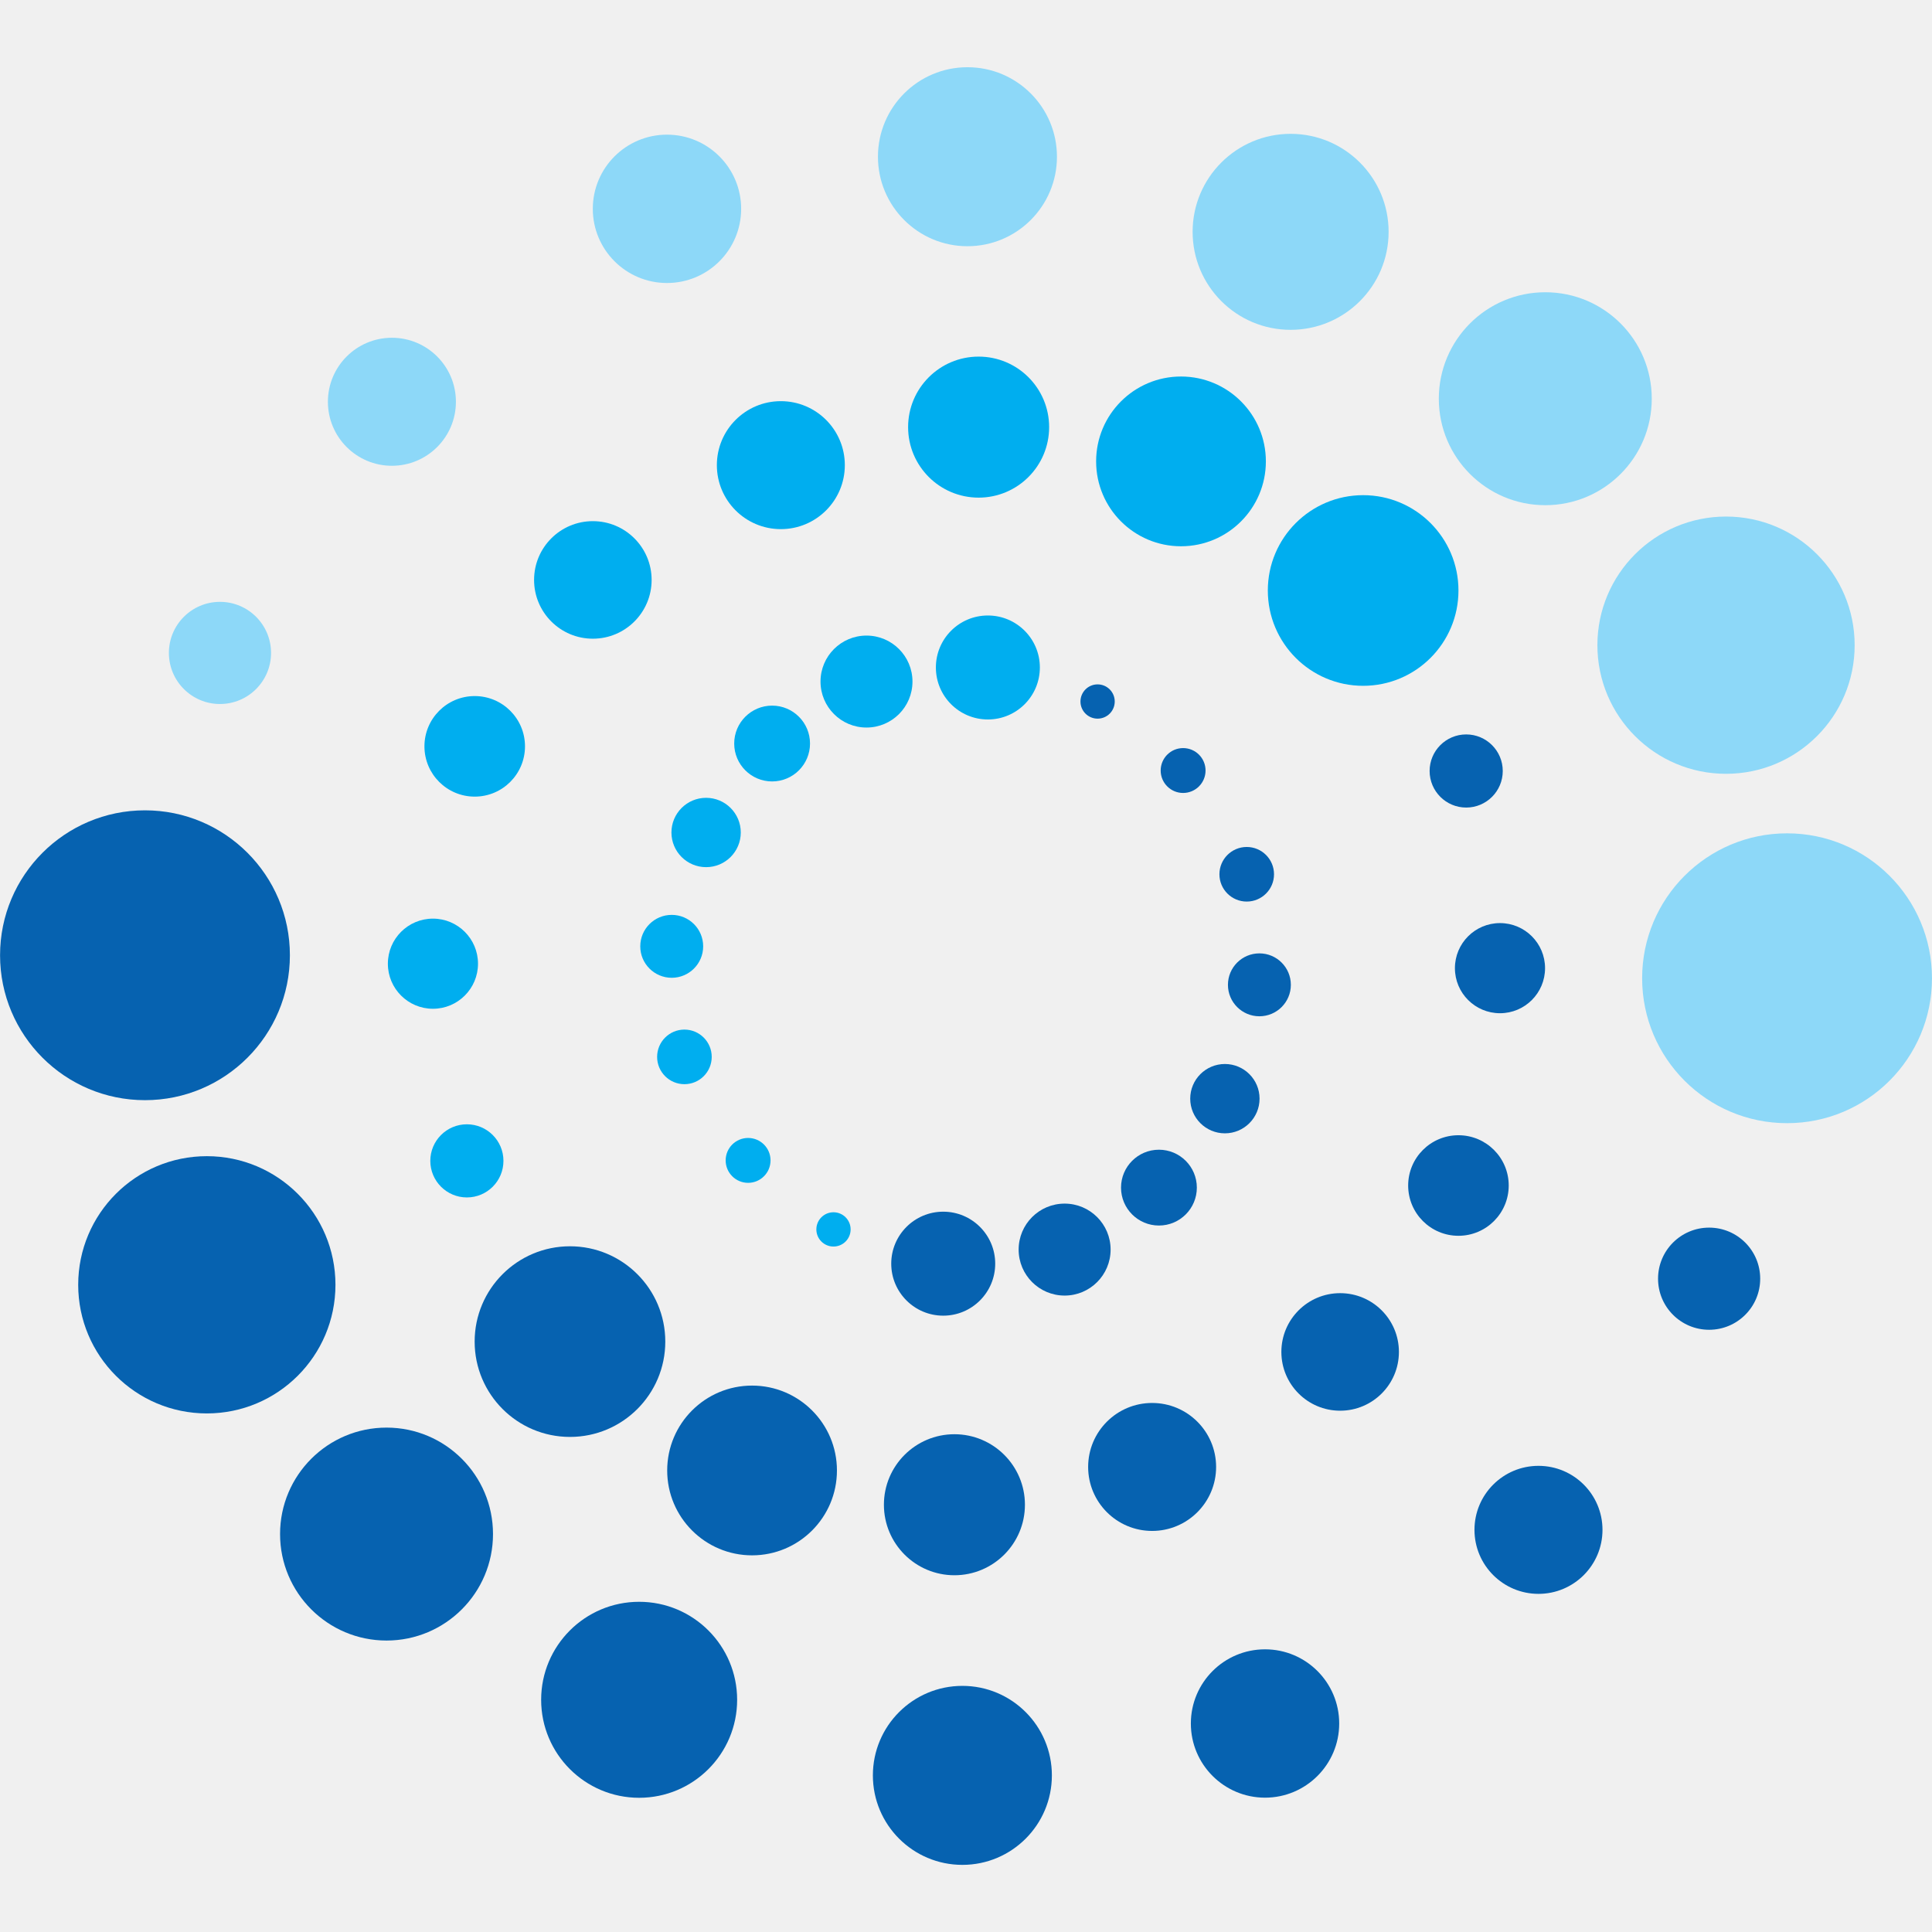
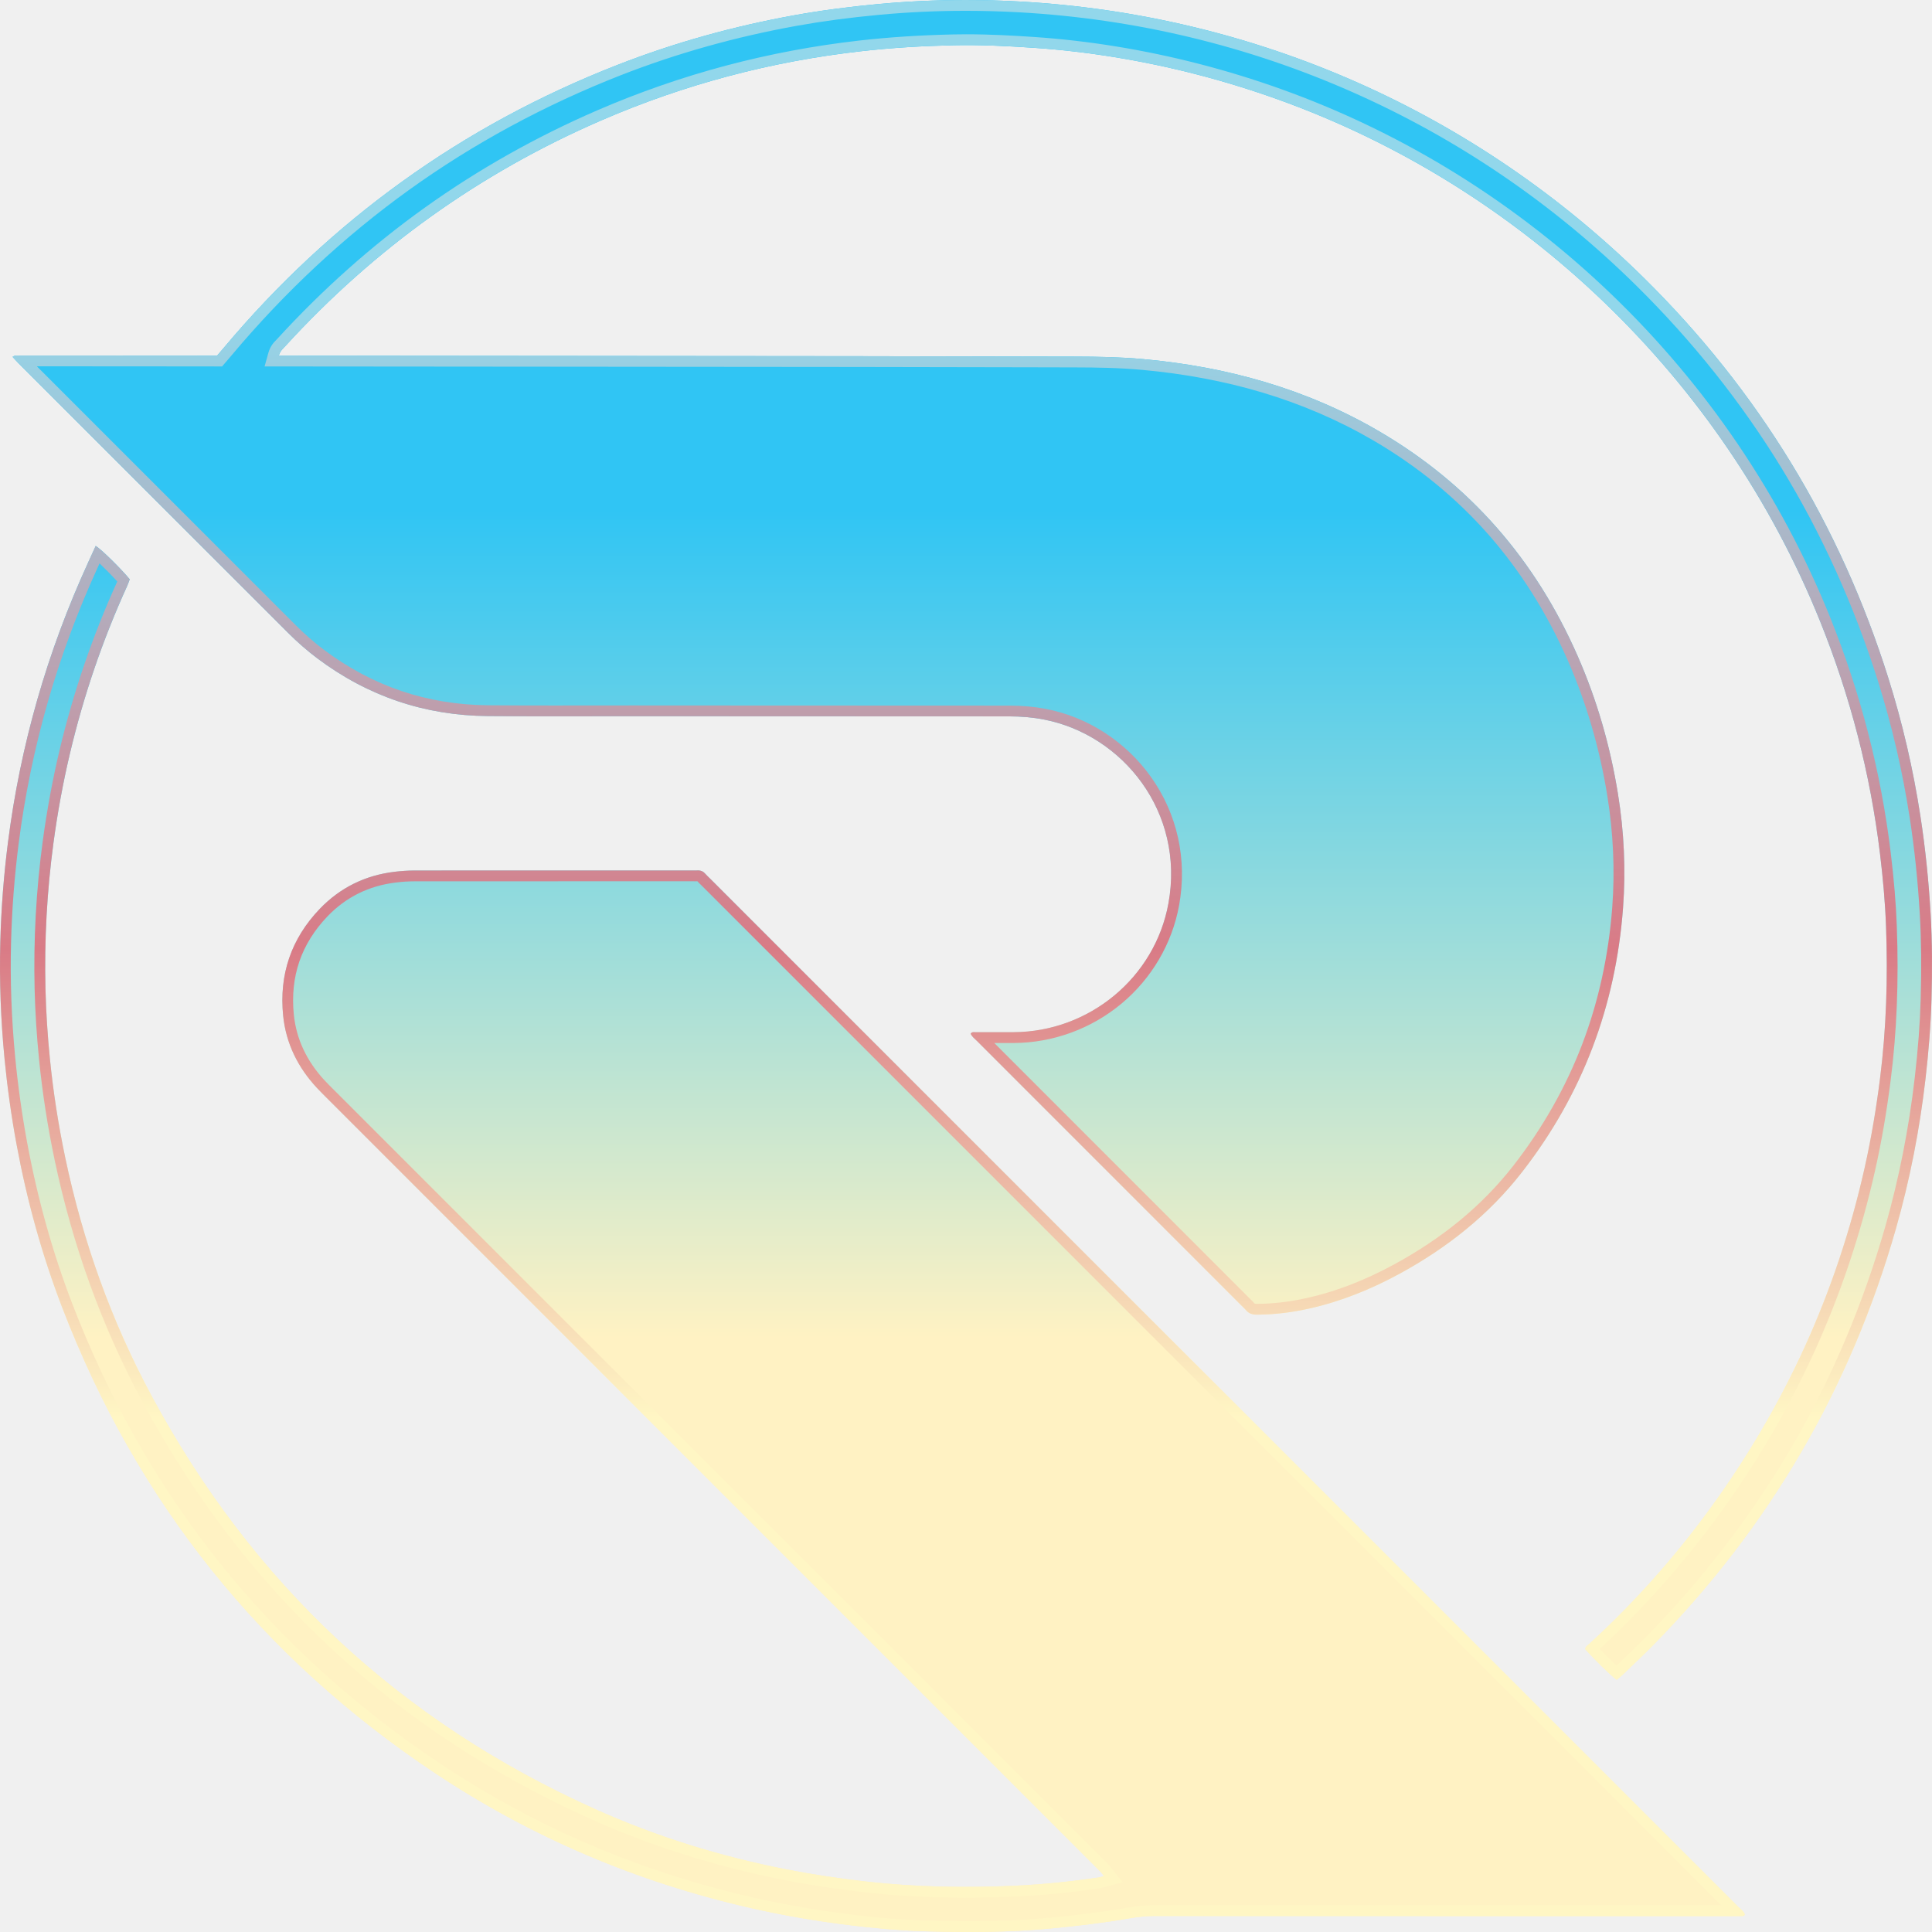
- <svg xmlns="http://www.w3.org/2000/svg" width="128mm" height="128mm" version="1.1" viewBox="0 0 128 128" xml:space="preserve">
-   <defs>
-     <style>.cls-1{fill:#0056C0;}.cls-2{fill:#fff;}</style>
-     <style>.cls-1{fill:#0056C0;}.cls-2{fill:#fff;}</style>
-     <style>.cls-1{fill:#0056C0;}.cls-2{fill:#fff;}</style>
-     <style>.cls-1{fill:#0056C0;}.cls-2{fill:#fff;}</style>
+ <svg xmlns="http://www.w3.org/2000/svg" width="128mm" height="128mm" viewBox="0 0 128 128" version="1.1" id="svg11253">
+   <defs id="defs11250">
+     <linearGradient x1="0" y1="0" x2="1" y2="0" gradientUnits="userSpaceOnUse" gradientTransform="matrix(0,-2503.816,-2503.816,0,2014.4,3266.308)" spreadMethod="pad" id="linearGradient464">
+       <stop style="stop-opacity:1;stop-color:#30c5f4" offset="0" id="stop454" />
+       <stop style="stop-opacity:1;stop-color:#30c5f4" offset="0.266" id="stop456" />
+       <stop style="stop-opacity:1;stop-color:#fff2c3" offset="0.691" id="stop458" />
+       <stop style="stop-opacity:1;stop-color:#fff2c3" offset="0.82" id="stop460" />
+       <stop style="stop-opacity:1;stop-color:#fff2c3" offset="1" id="stop462" />
+     </linearGradient>
+     <linearGradient x1="0" y1="0" x2="1" y2="0" gradientUnits="userSpaceOnUse" gradientTransform="matrix(0,128,-127.9917,0,-208.6552,-368.6126)" spreadMethod="pad" id="linearGradient490">
+       <stop style="stop-opacity:1;stop-color:#92d7eb" offset="0" id="stop480" />
+       <stop style="stop-opacity:1;stop-color:#92d7eb" offset="0.163" id="stop482" />
+       <stop style="stop-opacity:1;stop-color:#d97b86" offset="0.491" id="stop484" />
+       <stop style="stop-opacity:1;stop-color:#fff6c4" offset="0.732" id="stop486" />
+       <stop style="stop-opacity:1;stop-color:#fff6c4" offset="1" id="stop488" />
+     </linearGradient>
  </defs>
-   <g transform="translate(-28.461 -59.001)" stroke-linecap="round" stroke-linejoin="round">
-     <rect x="28.461" y="59.001" width="128" height="128" fill="none" stroke-width="18.609" style="paint-order:markers stroke fill" />
-     <g transform="matrix(1.5551 0 0 1.5551 -53.61 -86.81)">
-       <g fill="#0662b0">
-         <circle cx="61.587" cy="148.5" r="5.48" stroke-width="4.438" style="paint-order:markers stroke fill" />
-         <circle cx="69.243" cy="159.12" r="4.536" stroke-width="3.673" style="paint-order:markers stroke fill" />
-         <circle cx="80.005" cy="166.18" r="4.175" stroke-width="3.381" style="paint-order:markers stroke fill" />
-         <circle cx="93.776" cy="169.4" r="3.813" stroke-width="3.088" style="paint-order:markers stroke fill" />
-         <circle cx="106.67" cy="167.19" r="3.16" stroke-width="2.559" style="paint-order:markers stroke fill" />
-         <circle cx="118.32" cy="158.94" r="2.727" stroke-width="2.208" style="paint-order:markers stroke fill" />
-         <circle cx="125.59" cy="148.24" r="2.176" stroke-width="1.762" style="paint-order:markers stroke fill" />
-         <circle cx="58.952" cy="134.46" r="6.174" stroke-width="5" style="paint-order:markers stroke fill" />
-       </g>
-       <g fill="#0662b0">
-         <circle cx="106.43" cy="135.72" r="1.34" stroke-width="1.085" style="paint-order:markers stroke fill" />
-         <circle cx="92.96" cy="147.6" r="2.215" stroke-width="1.793" style="paint-order:markers stroke fill" />
-         <circle cx="98.132" cy="147" r="1.959" stroke-width="1.586" style="paint-order:markers stroke fill" />
-         <circle cx="102.15" cy="144.36" r="1.615" stroke-width="1.308" style="paint-order:markers stroke fill" />
-         <circle cx="104.96" cy="140.57" r="1.477" stroke-width="1.196" style="paint-order:markers stroke fill" />
-         <circle cx="105.89" cy="131.01" r="1.163" stroke-width=".941" style="paint-order:markers stroke fill" />
-         <circle cx="103.18" cy="126.59" r=".956" stroke-width=".774" style="paint-order:markers stroke fill" />
-         <circle cx="99.537" cy="123.65" r=".73" stroke-width=".591" style="paint-order:markers stroke fill" />
-       </g>
-       <g fill="#00aeef">
-         <circle transform="scale(-1)" cx="-94.862" cy="-122.2" r="2.215" stroke-width="1.793" style="paint-order:markers stroke fill" />
-         <circle transform="scale(-1)" cx="-89.691" cy="-122.8" r="1.959" stroke-width="1.586" style="paint-order:markers stroke fill" />
-         <circle transform="scale(-1)" cx="-85.67" cy="-125.44" r="1.615" stroke-width="1.308" style="paint-order:markers stroke fill" />
-         <circle transform="scale(-1)" cx="-82.858" cy="-129.23" r="1.477" stroke-width="1.196" style="paint-order:markers stroke fill" />
-         <circle transform="scale(-1)" cx="-81.393" cy="-134.08" r="1.34" stroke-width="1.085" style="paint-order:markers stroke fill" />
-         <circle transform="scale(-1)" cx="-81.934" cy="-138.79" r="1.163" stroke-width=".941" style="paint-order:markers stroke fill" />
-         <circle transform="scale(-1)" cx="-84.647" cy="-143.2" r=".956" stroke-width=".774" style="paint-order:markers stroke fill" />
-         <circle transform="scale(-1)" cx="-88.285" cy="-146.14" r=".73" stroke-width=".591" style="paint-order:markers stroke fill" />
-       </g>
-       <g fill="#0662b0">
-         <circle cx="77.058" cy="150.92" r="4.061" stroke-width="3.288" style="paint-order:markers stroke fill" />
-         <circle cx="84.816" cy="156.41" r="3.616" stroke-width="2.928" style="paint-order:markers stroke fill" />
-         <circle cx="93.437" cy="157.87" r="3.004" stroke-width="2.433" style="paint-order:markers stroke fill" />
-         <circle cx="101.86" cy="156.26" r="2.726" stroke-width="2.208" style="paint-order:markers stroke fill" />
-         <circle cx="109.87" cy="151.36" r="2.504" stroke-width="2.027" style="paint-order:markers stroke fill" />
-         <circle cx="114.91" cy="144.27" r="2.142" stroke-width="1.735" style="paint-order:markers stroke fill" />
-         <circle cx="116.68" cy="135.01" r="1.92" stroke-width="1.555" style="paint-order:markers stroke fill" />
-         <circle cx="115.24" cy="126.61" r="1.558" stroke-width="1.262" style="paint-order:markers stroke fill" />
-       </g>
-       <g fill="#00aeef">
-         <circle transform="scale(-1)" cx="-110.85" cy="-118.92" r="4.061" stroke-width="3.288" style="paint-order:markers stroke fill" />
-         <circle transform="scale(-1)" cx="-103.09" cy="-113.42" r="3.616" stroke-width="2.928" style="paint-order:markers stroke fill" />
-         <circle transform="scale(-1)" cx="-94.468" cy="-111.96" r="3.004" stroke-width="2.433" style="paint-order:markers stroke fill" />
-         <circle transform="scale(-1)" cx="-86.042" cy="-113.58" r="2.726" stroke-width="2.208" style="paint-order:markers stroke fill" />
-         <circle transform="scale(-1)" cx="-78.033" cy="-118.47" r="2.504" stroke-width="2.027" style="paint-order:markers stroke fill" />
-         <circle transform="scale(-1)" cx="-73" cy="-125.56" r="2.142" stroke-width="1.735" style="paint-order:markers stroke fill" />
-         <circle transform="scale(-1)" cx="-71.22" cy="-134.82" r="1.92" stroke-width="1.555" style="paint-order:markers stroke fill" />
-         <circle transform="scale(-1)" cx="-72.666" cy="-143.22" r="1.558" stroke-width="1.262" style="paint-order:markers stroke fill" />
-       </g>
-       <g fill="#8dd8f8">
-         <circle cx="126.31" cy="121.25" r="5.48" stroke-width="4.438" style="paint-order:markers stroke fill" />
-         <circle cx="118.61" cy="110.75" r="4.536" stroke-width="3.673" style="paint-order:markers stroke fill" />
-         <circle cx="107.76" cy="103.64" r="4.175" stroke-width="3.381" style="paint-order:markers stroke fill" />
-         <circle cx="93.992" cy="100.44" r="3.813" stroke-width="3.088" style="paint-order:markers stroke fill" />
-         <circle cx="81.191" cy="102.66" r="3.16" stroke-width="2.559" style="paint-order:markers stroke fill" />
-         <circle cx="69.472" cy="110.88" r="2.727" stroke-width="2.208" style="paint-order:markers stroke fill" />
-         <circle cx="62.147" cy="121.58" r="2.176" stroke-width="1.762" style="paint-order:markers stroke fill" />
-         <circle cx="128.91" cy="135.44" r="6.174" stroke-width="5" style="paint-order:markers stroke fill" />
+   <g id="layer1" transform="translate(272.6547,368.6129)">
+     <g id="g450" style="display:inline" transform="matrix(0.05111865,0,0,-0.05112196,-311.6286,-201.6325)">
+       <g id="g452">
+         <path d="m 1900.276,3261.03 c -35.93,-3.365 -71.68,-7.91 -107.172,-14.276 v 0 c -79.142,-14.197 -156.313,-35.582 -231.223,-64.893 v 0 c -200.893,-78.605 -370.396,-200.906 -509.145,-365.978 v 0 c -2.828,-3.365 -5.71,-6.686 -8.925,-10.447 v 0 c -4.404,0 -8.791,0 -13.18,0 v 0 c -46.751,0.029 -93.503,0.06 -140.254,0.091 v 0 c -34.236,0.022 -68.471,0.066 -102.706,0.033 v 0 c -0.492,-10e-4 -0.992,0.021 -1.501,0.042 v 0 c -2.32,0.096 -4.812,0.192 -7.444,-1.769 v 0 c 2.885,-3.117 5.243,-5.842 7.785,-8.384 v 0 c 116.344,-116.366 232.704,-232.716 349.062,-349.069 v 0 c 11.991,-11.991 24.674,-23.198 38.244,-33.372 v 0 c 65.454,-49.078 139.196,-74.023 220.907,-74.706 v 0 c 44.731,-0.375 89.466,-0.314 134.201,-0.253 v 0 c 19.688,0.027 39.375,0.055 59.063,0.044 v 0 c 160.869,-0.082 321.738,-0.189 482.608,-0.202 v 0 c 15.145,0 30.111,-1.209 44.982,-4.108 v 0 c 101.857,-19.85 182.806,-119.833 161.198,-238.327 v 0 c -17.516,-96.065 -102.492,-166.274 -200.406,-166.837 v 0 c -8.976,-0.052 -17.953,-0.039 -26.929,-0.025 v 0 c -7.59,0.012 -15.179,0.024 -22.767,0 v 0 c -0.376,-10e-4 -0.765,0.023 -1.158,0.048 v 0 c -1.743,0.108 -3.599,0.217 -5.071,-1.942 v 0 c 1.683,-4.014 5.351,-6.6 8.377,-9.628 v 0 c 115.019,-115.088 230.073,-230.142 345.123,-345.199 v 0 c 1.04,-1.042 2.18,-2.004 3.099,-3.144 v 0 c 3.743,-4.635 8.378,-6.214 14.453,-6.175 v 0 c 22.932,0.144 45.503,2.943 67.833,7.936 v 0 c 41.238,9.221 80.001,24.933 117.013,45.091 v 0 c 61.481,33.486 115.445,76.147 158.637,131.623 v 0 c 78.434,100.74 121.42,215.233 130.974,342.263 v 0 c 3.738,49.7 1.344,99.347 -6.657,148.598 v 0 c -10.014,61.649 -27.169,121.266 -52.326,178.48 v 0 c -54.738,124.486 -139.749,222.346 -257.482,291.016 v 0 c -94.494,55.114 -197.284,83.556 -305.689,93.389 v 0 c -28.993,2.63 -58.061,3.159 -87.146,3.224 v 0 c -95.343,0.211 -190.686,0.461 -286.03,0.559 v 0 c -244.433,0.253 -488.867,0.431 -733.3,0.638 v 0 c -4.02,0 -8.039,0 -13.528,0 v 0 c 1.79,6.397 5.408,9.117 8.273,12.252 v 0 c 115.916,126.799 252.519,224.723 410.223,292.929 v 0 c 107.426,46.461 219.387,76.134 335.74,89.327 v 0 c 39.91,4.524 79.926,6.901 120.039,7.801 v 0 c 34.613,0.777 69.166,-0.969 103.707,-3.288 v 0 c 35.28,-2.368 70.354,-6.468 105.22,-12.15 v 0 c 72.056,-11.744 142.455,-29.983 211.217,-54.619 v 0 c 318.161,-113.987 576.652,-362.53 703.034,-676.147 v 0 c 39.126,-97.091 65.167,-197.531 77.753,-301.488 v 0 c 3.807,-31.446 6.691,-62.966 7.844,-94.583 v 0 c 2.404,-65.93 0.451,-131.718 -7.868,-197.266 v 0 c -4.914,-38.715 -11.334,-77.131 -19.871,-115.209 v 0 c -36.167,-161.326 -103.233,-308.631 -200.599,-442.17 v 0 c -46.119,-63.254 -97.994,-121.398 -155.679,-174.345 v 0 c -2.316,-2.125 -5.482,-3.759 -5.906,-7.297 v 0 c 10.498,-12.154 33.638,-34.78 40.874,-39.827 v 0 c 2.601,2.228 5.48,4.45 8.079,6.958 v 0 c 13.245,12.78 26.685,25.37 39.575,38.498 v 0 c 150.248,153.035 255.2,332.54 314.077,538.813 v 0 c 18.206,63.783 30.841,128.71 38.451,194.64 v 0 c 3.971,34.396 6.828,68.874 7.771,103.447 v 0 c 1.004,36.786 0.971,73.587 -1.159,110.388 v 0 c -2.469,42.655 -6.799,85.062 -13.327,127.279 v 0 c -9.35,60.46 -23.087,119.895 -41.451,178.231 v 0 c -62.66,199.051 -168.245,372.048 -316.773,518.532 v 0 c -218.677,215.669 -503.866,341.194 -808.544,358.248 v 0 c -23.516,1.316 -47.035,1.983 -70.553,1.983 v 0 c -37.907,0 -75.808,-1.734 -113.667,-5.278 M 876.465,2536.88 C 823.531,2421.317 788.819,2300.565 772.723,2174.431 v 0 c -5.457,-42.764 -8.757,-85.673 -9.898,-128.721 v 0 c -1.336,-50.444 0.582,-100.809 5.436,-151.072 v 0 c 3.61,-37.381 8.789,-74.505 15.614,-111.428 v 0 c 13.341,-72.169 32.746,-142.668 59.064,-211.154 v 0 c 97.018,-252.457 258.278,-453.761 483.295,-603.604 v 0 c 125.629,-83.658 262.569,-141.541 409.792,-175.012 v 0 c 42.001,-9.549 84.375,-16.811 127.135,-22.04 v 0 c 31.439,-3.844 62.964,-6.792 94.578,-7.836 v 0 c 55.195,-1.823 110.385,-1.711 165.484,3.43 v 0 c 34.454,3.214 68.764,7.275 102.855,13.194 v 0 c 10.508,1.825 21.011,3.081 31.778,3.075 v 0 c 250.682,-0.148 501.363,-0.115 752.045,-0.113 v 0 c 3.313,0 6.629,-0.063 9.937,0.073 v 0 c 0.201,0.008 0.412,0.004 0.626,0 v 0 c 1.211,-0.02 2.568,-0.04 3.36,2.07 v 0 c -1.61,4.235 -5.686,6.948 -8.955,10.218 v 0 c -444.025,444.088 -888.084,888.145 -1332.142,1332.203 v 0 c -2.081,2.081 -4.317,4.032 -6.226,6.262 v 0 c -2.888,3.374 -6.435,4.688 -10.777,4.288 v 0 c -1.46,-0.133 -2.944,-0.014 -4.416,-0.014 v 0 c -22.998,0 -45.996,0 -68.994,0 v 0 c -97.741,0 -195.483,0.01 -293.224,-0.076 v 0 c -8.435,-0.01 -16.917,-0.639 -25.297,-1.648 v 0 c -37.943,-4.57 -70.508,-20.523 -96.914,-48.061 v 0 c -37.087,-38.68 -52.843,-85.266 -47.458,-138.4 v 0 c 3.637,-35.892 19.008,-66.963 43.569,-93.399 v 0 c 5.008,-5.39 10.283,-10.535 15.488,-15.742 v 0 c 330.566,-330.574 661.137,-661.145 991.707,-991.716 v 0 c 2.863,-2.863 5.763,-5.692 8.558,-8.62 v 0 c 1.228,-1.286 2.238,-2.781 4.483,-5.615 v 0 c -3.447,-0.936 -5.104,-1.57 -6.818,-1.823 v 0 c -35.698,-5.27 -71.585,-8.974 -107.605,-10.642 v 0 c -65.158,-3.016 -130.235,-1.884 -195.146,5.526 v 0 c -34.014,3.883 -67.81,8.932 -101.407,15.494 v 0 c -85.922,16.783 -169.094,42.512 -248.901,78.4 v 0 c -252.174,113.399 -443.834,292.121 -574.608,535.688 v 0 c -52.169,97.168 -88.923,200.17 -111.655,308.145 v 0 c -8.95,42.517 -15.634,85.353 -19.958,128.595 v 0 c -3.006,30.051 -4.996,60.154 -5.734,90.322 v 0 c -1.552,63.396 1.888,126.533 10.368,189.406 v 0 c 5.265,39.041 12.329,77.728 21.397,116.053 v 0 c 17.669,74.677 42.319,146.969 74.107,216.823 v 0 c 1.331,2.926 2.309,6.011 3.305,8.635 v 0 c -11.712,14.155 -36.832,38.858 -44.082,43.229 v 0 c -3.359,-7.357 -6.684,-14.654 -10.024,-21.945" style="display:inline;fill:url(#linearGradient464);stroke:none" id="path466" />
      </g>
    </g>
+     <path d="m -214.489,-368.343 c -1.837,0.172 -3.664,0.404 -5.478,0.73 v 0 c -4.046,0.726 -7.99,1.819 -11.82,3.317 v 0 c -10.269,4.018 -18.934,10.271 -26.027,18.71 v 0 c -0.145,0.172 -0.292,0.342 -0.456,0.534 v 0 c -0.143,0 -0.286,0 -0.429,0 v 0 c -0.082,0 -0.163,0 -0.245,0 v 0 c -2.39,-0.002 -4.78,-0.003 -7.17,-0.005 v 0 c -1.303,-8.7e-4 -2.607,-0.002 -3.91,-0.002 v 0 c -0.447,0 -0.893,0 -1.34,5.8e-4 v 0 h -8.7e-4 c -0.05,0 -0.101,-0.004 -0.154,-0.004 v 0 c -0.096,0 -0.197,0.014 -0.302,0.092 v 0 c 0.147,0.159 0.268,0.299 0.398,0.429 v 0 c 5.947,5.949 11.896,11.897 17.844,17.845 v 0 c 0.613,0.613 1.261,1.186 1.955,1.706 v 0 c 3.346,2.509 7.116,3.784 11.292,3.819 v 0 c 1.429,0.012 2.858,0.015 4.287,0.015 v 0 c 1.715,0 3.431,-0.005 5.146,-0.005 v 0 c 0.149,0 0.298,0 0.446,0 v 0 c 8.223,0.004 16.447,0.01 24.67,0.01 v 0 c 0.774,0 1.539,0.062 2.299,0.21 v 0 c 5.207,1.015 9.345,6.126 8.24,12.184 v 0 c -0.895,4.911 -5.239,8.5 -10.245,8.529 v 0 c -0.249,0.001 -0.497,0.002 -0.746,0.002 v 0 c -0.419,0 -0.839,-10e-4 -1.258,-10e-4 v 0 c -0.179,0 -0.358,0 -0.536,8.7e-4 v 0 h -0.001 c -0.037,0 -0.077,-0.005 -0.117,-0.005 v 0 c -0.071,0 -0.141,0.015 -0.2,0.102 v 0 c 0.086,0.205 0.274,0.337 0.428,0.492 v 0 c 5.88,5.884 11.761,11.765 17.642,17.647 v 0 c 0.053,0.053 0.111,0.102 0.158,0.161 v 0 c 0.189,0.234 0.423,0.316 0.728,0.316 v 0 c 0.004,0 0.007,0 0.011,0 v 0 c 1.172,-0.007 2.326,-0.15 3.468,-0.406 v 0 c 2.108,-0.471 4.09,-1.275 5.982,-2.305 v 0 c 3.143,-1.712 5.901,-3.893 8.109,-6.729 v 0 c 4.009,-5.15 6.207,-11.003 6.695,-17.497 v 0 c 0.191,-2.541 0.069,-5.079 -0.34,-7.597 v 0 c -0.512,-3.152 -1.389,-6.199 -2.675,-9.124 v 0 c -2.798,-6.364 -7.144,-11.367 -13.162,-14.877 v 0 c -4.83,-2.818 -10.085,-4.272 -15.626,-4.774 v 0 c -1.482,-0.134 -2.968,-0.161 -4.455,-0.165 v 0 c -4.874,-0.011 -9.748,-0.024 -14.621,-0.029 v 0 c -12.495,-0.013 -24.99,-0.022 -37.485,-0.033 v 0 c -0.073,0 -0.147,0 -0.224,0 v 0 c -0.138,0 -0.288,0 -0.468,0 v 0 c 0.091,-0.327 0.276,-0.466 0.423,-0.626 v 0 c 5.925,-6.482 12.908,-11.488 20.97,-14.975 v 0 c 5.491,-2.375 11.215,-3.892 17.163,-4.567 v 0 c 2.04,-0.231 4.086,-0.353 6.136,-0.399 v 0 c 0.291,-0.007 0.582,-0.01 0.872,-0.01 v 0 c 1.478,0 2.954,0.079 4.429,0.178 v 0 c 1.803,0.121 3.596,0.331 5.379,0.621 v 0 c 3.683,0.6 7.282,1.533 10.797,2.792 v 0 c 16.264,5.827 29.478,18.533 35.938,34.566 v 0 c 2,4.963 3.331,10.098 3.975,15.413 v 0 c 0.195,1.608 0.342,3.219 0.401,4.835 v 0 c 0.123,3.37 0.023,6.734 -0.402,10.085 v 0 c -0.251,1.979 -0.579,3.943 -1.016,5.89 v 0 c -1.849,8.247 -5.277,15.778 -10.254,22.604 v 0 c -2.358,3.234 -5.009,6.206 -7.958,8.913 v 0 c -0.118,0.109 -0.28,0.192 -0.302,0.373 v 0 c 0.537,0.621 1.719,1.778 2.089,2.036 v 0 c 0.133,-0.114 0.28,-0.227 0.413,-0.356 v 0 c 0.677,-0.653 1.364,-1.297 2.023,-1.968 v 0 c 7.68,-7.823 13.045,-17 16.055,-27.545 v 0 c 0.931,-3.261 1.577,-6.58 1.966,-9.95 v 0 c 0.203,-1.758 0.349,-3.521 0.397,-5.288 v 0 c 0.051,-1.881 0.05,-3.762 -0.059,-5.643 v 0 c -0.126,-2.181 -0.348,-4.349 -0.681,-6.507 v 0 c -0.478,-3.091 -1.18,-6.129 -2.119,-9.112 v 0 c -3.203,-10.176 -8.601,-19.02 -16.193,-26.508 v 0 c -11.178,-11.025 -25.757,-17.443 -41.332,-18.314 v 0 c -1.202,-0.067 -2.404,-0.101 -3.607,-0.101 v 0 c -1.938,0 -3.875,0.089 -5.81,0.27 m -43.996,24.007 h 0.215 0.33 l 0.214,-0.251 c 0.053,-0.062 0.105,-0.122 0.155,-0.18 v 0 c 0.106,-0.123 0.206,-0.239 0.305,-0.358 v 0 c 3.498,-4.162 7.432,-7.826 11.692,-10.892 v 0 c 4.275,-3.076 9.001,-5.637 14.047,-7.612 v 0 c 3.705,-1.45 7.637,-2.553 11.685,-3.279 v 0 c 1.681,-0.302 3.454,-0.538 5.419,-0.722 v 0 c 1.89,-0.177 3.823,-0.267 5.744,-0.267 v 0 c 1.178,0 2.378,0.034 3.567,0.1 v 0 c 7.678,0.43 15.102,2.209 22.065,5.289 v 0 c 6.986,3.09 13.313,7.403 18.804,12.82 v 0 c 3.736,3.684 6.977,7.759 9.634,12.11 v 0 c 2.655,4.348 4.801,9.093 6.379,14.104 v 0 c 0.915,2.907 1.62,5.937 2.094,9.006 v 0 c 0.32,2.067 0.546,4.233 0.674,6.439 v 0 c 0.096,1.664 0.115,3.49 0.058,5.582 v 0 c -0.044,1.606 -0.172,3.315 -0.393,5.226 v 0 c -0.39,3.375 -1.043,6.684 -1.943,9.836 v 0 c -1.48,5.184 -3.568,10.106 -6.206,14.629 v 0 c -2.632,4.512 -5.886,8.755 -9.672,12.611 v 0 c -0.48,0.488 -0.986,0.974 -1.477,1.443 v 0 c -0.152,0.146 -0.305,0.292 -0.457,0.438 v 0 c -0.325,-0.299 -0.758,-0.723 -1.119,-1.101 v 0 c 2.895,-2.679 5.544,-5.657 7.876,-8.856 v 0 c 2.51,-3.442 4.654,-7.108 6.374,-10.895 v 0 c 1.725,-3.8 3.071,-7.829 4.001,-11.974 v 0 c 0.421,-1.878 0.757,-3.826 1.027,-5.956 v 0 c 0.407,-3.21 0.541,-6.547 0.407,-10.201 v 0 c -0.054,-1.487 -0.187,-3.088 -0.406,-4.895 v 0 c -0.645,-5.326 -1.998,-10.572 -4.021,-15.594 v 0 c -1.617,-4.012 -3.678,-7.875 -6.125,-11.48 v 0 c -2.418,-3.561 -5.222,-6.885 -8.335,-9.879 v 0 c -3.112,-2.993 -6.542,-5.666 -10.195,-7.943 v 0 c -3.697,-2.305 -7.635,-4.213 -11.705,-5.671 v 0 c -3.548,-1.271 -7.223,-2.222 -10.923,-2.825 v 0 c -1.822,-0.297 -3.655,-0.509 -5.446,-0.629 v 0 c -1.32,-0.089 -2.885,-0.179 -4.477,-0.179 v 0 c -0.301,0 -0.6,0.003 -0.888,0.01 v 0 c -2.218,0.05 -4.247,0.182 -6.201,0.403 v 0 c -3,0.34 -5.979,0.9 -8.856,1.665 v 0 c -2.886,0.767 -5.75,1.762 -8.51,2.956 v 0 c -4.05,1.752 -7.891,3.918 -11.418,6.439 v 0 c -3.511,2.51 -6.807,5.44 -9.796,8.71 v 0 c -0.018,0.019 -0.04,0.042 -0.063,0.066 v 0 c -0.158,0.161 -0.396,0.404 -0.521,0.85 v 0 l -0.254,0.909 h 0.944 0.265 0.203 0.223 c 3.526,0.003 7.053,0.006 10.579,0.009 v 0 c 8.818,0.007 17.937,0.015 26.906,0.024 v 0 c 3.906,0.004 7.878,0.013 11.718,0.022 v 0 l 2.902,0.007 c 1.388,0.003 2.881,0.025 4.392,0.162 v 0 c 2.801,0.254 5.472,0.756 7.94,1.492 v 0 c 2.615,0.78 5.102,1.852 7.391,3.188 v 0 c 2.908,1.696 5.469,3.79 7.612,6.223 v 0 c 2.114,2.401 3.883,5.201 5.255,8.324 v 0 c 1.231,2.799 2.114,5.811 2.624,8.951 v 0 c 0.404,2.49 0.516,4.989 0.333,7.428 v 0 c -0.239,3.18 -0.906,6.226 -1.982,9.052 v 0 c -1.087,2.854 -2.623,5.566 -4.564,8.06 v 0 c -1.038,1.333 -2.246,2.568 -3.593,3.672 v 0 c -1.276,1.046 -2.72,2.011 -4.294,2.868 v 0 c -1.969,1.072 -3.864,1.803 -5.795,2.235 v 0 c -1.122,0.251 -2.238,0.382 -3.315,0.389 v 0 l -0.007,5e-5 c -0.131,0 -0.145,-0.018 -0.171,-0.05 v 0 c -0.062,-0.077 -0.126,-0.137 -0.172,-0.182 v 0 c -0.012,-0.012 -0.025,-0.023 -0.037,-0.035 v 0 l -2.176,-2.177 c -4.862,-4.863 -9.883,-9.885 -14.834,-14.838 v 0 c 0.182,5.8e-4 0.364,5.8e-4 0.547,5.8e-4 v 0 c 0.286,0 0.525,-5.8e-4 0.75,-0.002 v 0 c 2.59,-0.015 5.117,-0.938 7.117,-2.599 v 0 c 2.006,-1.666 3.365,-3.981 3.828,-6.517 v 0 c 0.554,-3.036 -0.113,-6.065 -1.876,-8.528 v 0 c -0.825,-1.153 -1.848,-2.13 -3.039,-2.905 v 0 c -1.202,-0.781 -2.511,-1.313 -3.892,-1.582 v 0 c -0.77,-0.15 -1.567,-0.223 -2.436,-0.223 v 0 c -6.544,-5e-4 -13.197,-0.004 -19.631,-0.008 v 0 l -5.039,-0.003 h -0.446 c -0.858,0 -1.73,0.001 -2.574,0.002 v 0 c -0.843,10e-4 -1.715,0.002 -2.572,0.002 v 0 c -1.683,0 -3.043,-0.005 -4.282,-0.015 v 0 c -2.003,-0.017 -3.932,-0.334 -5.735,-0.944 v 0 c -1.803,-0.61 -3.53,-1.529 -5.135,-2.732 v 0 c -0.633,-0.475 -1.265,-1.027 -1.878,-1.64 v 0 l -2.525,-2.525 c -4.872,-4.872 -9.743,-9.743 -14.614,-14.616 v 0 c 0.063,0 0.126,0 0.189,0 v 0 c 0.923,0 1.845,7.2e-4 2.768,0.001 v 0 l 1.142,8.7e-4 7.17,0.005 h 0.245 z m -8.34,13.013 c -2.706,5.908 -4.48,12.081 -5.303,18.529 v 0 c -0.279,2.186 -0.448,4.38 -0.506,6.58 v 0 c -0.068,2.579 0.03,5.154 0.278,7.723 v 0 c 0.185,1.911 0.449,3.809 0.798,5.696 v 0 c 0.682,3.689 1.674,7.293 3.019,10.795 v 0 c 4.959,12.906 13.203,23.197 24.705,30.857 v 0 c 6.422,4.277 13.422,7.236 20.948,8.947 v 0 c 2.147,0.488 4.313,0.859 6.499,1.127 v 0 c 1.607,0.196 3.219,0.347 4.835,0.401 v 0 c 1.029,0.034 2.058,0.055 3.087,0.055 v 0 c 1.792,0 3.583,-0.063 5.372,-0.23 v 0 c 1.761,-0.164 3.515,-0.372 5.258,-0.674 v 0 c 0.536,-0.093 1.071,-0.157 1.62,-0.157 v 0 c 0.001,0 0.003,0 0.004,0 v 0 c 8.678,0.005 17.356,0.006 26.034,0.006 v 0 c 4.137,0 8.273,-1.4e-4 12.41,-1.4e-4 v 0 c 0.082,0 0.164,7.2e-4 0.245,7.2e-4 v 0 c 0.087,0 0.175,-8.7e-4 0.263,-0.004 v 0 c 0.005,-1.5e-4 0.009,-2.9e-4 0.014,-2.9e-4 v 0 c 0.012,0 0.024,4.3e-4 0.036,4.3e-4 v 0 c 0.057,0 0.117,-0.009 0.153,-0.106 v 0 c -0.082,-0.216 -0.291,-0.355 -0.458,-0.522 v 0 c -22.698,-22.703 -45.398,-45.404 -68.098,-68.105 v 0 c -0.106,-0.106 -0.221,-0.206 -0.318,-0.32 v 0 c -0.131,-0.153 -0.288,-0.223 -0.476,-0.223 v 0 c -0.025,0 -0.05,10e-4 -0.075,0.004 v 0 c -0.027,0.002 -0.054,0.003 -0.081,0.003 v 0 c -0.048,0 -0.097,-0.003 -0.145,-0.003 v 0 h -5e-4 -0.433 c -2.081,0 -4.162,0 -6.243,0 v 0 c -3.947,0 -7.893,5.8e-4 -11.84,0.004 v 0 c -0.431,5.8e-4 -0.865,0.033 -1.293,0.084 v 0 c -1.94,0.234 -3.604,1.049 -4.954,2.457 v 0 c -1.896,1.977 -2.701,4.359 -2.426,7.075 v 0 c 0.186,1.835 0.972,3.423 2.227,4.775 v 0 c 0.256,0.276 0.526,0.539 0.792,0.805 v 0 c 16.898,16.9 33.796,33.799 50.695,50.698 v 0 c 0.146,0.146 0.295,0.291 0.437,0.441 v 0 c 0.063,0.066 0.114,0.142 0.229,0.287 v 0 c -0.176,0.048 -0.261,0.08 -0.349,0.093 v 0 c -1.825,0.269 -3.659,0.459 -5.501,0.544 v 0 c -1.115,0.052 -2.23,0.079 -3.344,0.079 v 0 c -2.214,0 -4.424,-0.11 -6.632,-0.362 v 0 c -1.739,-0.199 -3.466,-0.457 -5.184,-0.792 v 0 c -4.392,-0.858 -8.644,-2.173 -12.723,-4.008 v 0 c -12.891,-5.797 -22.688,-14.934 -29.373,-27.385 v 0 c -2.667,-4.967 -4.546,-10.233 -5.708,-15.753 v 0 c -0.458,-2.174 -0.799,-4.363 -1.02,-6.574 v 0 c -0.154,-1.536 -0.255,-3.075 -0.293,-4.617 v 0 c -0.079,-3.241 0.097,-6.469 0.53,-9.683 v 0 c 0.269,-1.996 0.63,-3.974 1.094,-5.933 v 0 c 0.903,-3.818 2.163,-7.513 3.788,-11.084 v 0 c 0.068,-0.15 0.118,-0.307 0.169,-0.441 v 0 c -0.599,-0.724 -1.883,-1.986 -2.253,-2.21 v 0 c -0.172,0.376 -0.342,0.749 -0.512,1.122 m 55.297,89.94 c -1.435,-0.047 -2.951,-0.173 -4.771,-0.396 v 0 c -2.192,-0.268 -4.354,-0.643 -6.427,-1.114 v 0 c -3.723,-0.846 -7.345,-2.015 -10.766,-3.472 v 0 c -3.455,-1.472 -6.8,-3.279 -9.944,-5.373 v 0 c -2.833,-1.886 -5.501,-3.963 -7.931,-6.172 v 0 c -2.429,-2.208 -4.688,-4.611 -6.714,-7.141 v 0 c -2.027,-2.531 -3.877,-5.261 -5.501,-8.113 v 0 c -1.625,-2.855 -3.068,-5.914 -4.289,-9.092 v 0 c -1.294,-3.366 -2.297,-6.956 -2.984,-10.668 v 0 c -0.341,-1.845 -0.607,-3.741 -0.79,-5.635 v 0 c -0.248,-2.573 -0.341,-5.141 -0.275,-7.635 v 0 c 0.057,-2.166 0.226,-4.356 0.5,-6.509 v 0 c 0.404,-3.167 1.051,-6.316 1.923,-9.361 v 0 c 0.869,-3.033 1.986,-6.048 3.32,-8.961 v 0 c 0.04,-0.088 0.08,-0.175 0.12,-0.263 v 0 c 0.367,0.347 0.817,0.801 1.174,1.198 v 0 c -1.63,3.583 -2.92,7.357 -3.833,11.215 v 0 c -0.459,1.938 -0.831,3.958 -1.107,6.002 v 0 c -0.436,3.231 -0.616,6.527 -0.536,9.796 v 0 c 0.037,1.5 0.136,3.071 0.296,4.671 v 0 c 0.221,2.209 0.568,4.447 1.032,6.65 v 0 c 0.59,2.803 1.37,5.555 2.317,8.179 v 0 c 0.964,2.67 2.128,5.283 3.461,7.765 v 0 c 1.681,3.132 3.585,6.097 5.659,8.813 v 0 c 2.075,2.718 4.377,5.261 6.843,7.56 v 0 c 2.466,2.3 5.165,4.418 8.021,6.298 v 0 c 2.855,1.879 5.946,3.571 9.188,5.029 v 0 c 4.022,1.809 8.355,3.174 12.88,4.058 v 0 c 1.679,0.328 3.393,0.59 5.24,0.801 v 0 c 2.131,0.243 4.389,0.367 6.713,0.367 v 0 c 1.091,0 2.227,-0.027 3.377,-0.08 v 0 c 1.779,-0.082 3.654,-0.268 5.572,-0.551 v 0 c 0.106,-0.016 0.193,-0.042 0.286,-0.069 v 0 c 0.042,-0.012 0.089,-0.026 0.145,-0.042 v 0 l 1.047,-0.284 -0.674,-0.851 c -0.038,-0.048 -0.069,-0.088 -0.095,-0.122 v 0 c -0.059,-0.077 -0.111,-0.144 -0.178,-0.215 v 0 c -0.112,-0.118 -0.227,-0.231 -0.337,-0.341 v 0 c -0.037,-0.037 -0.075,-0.074 -0.112,-0.112 v 0 l -6.851,-6.851 c -14.615,-14.616 -29.229,-29.231 -43.844,-43.847 v 0 c -0.054,-0.054 -0.109,-0.108 -0.163,-0.162 v 0 c -0.214,-0.213 -0.416,-0.414 -0.611,-0.623 v 0 c -1.19,-1.281 -1.876,-2.748 -2.039,-4.36 v 0 c -0.127,-1.252 -0.004,-2.433 0.364,-3.511 v 0 c 0.37,-1.082 0.998,-2.091 1.867,-2.997 v 0 c 1.22,-1.273 2.742,-2.027 4.523,-2.242 v 0 c 0.439,-0.053 0.834,-0.079 1.208,-0.079 v 0 c 4.074,-0.004 8.098,-0.004 11.839,-0.004 v 0 l 3.121,5e-5 h 3.121 0.434 c 0.018,0 0.036,5.8e-4 0.054,10e-4 v 0 c 0.03,7.2e-4 0.061,10e-4 0.091,10e-4 v 0 c 0.041,0 0.078,-10e-4 0.114,-0.004 v 0 c 0.081,0.091 0.163,0.17 0.237,0.24 v 0 c 0.031,0.03 0.062,0.059 0.092,0.09 v 0 l 1.811,1.811 c 21.532,21.534 43.792,43.795 65.696,65.704 v 0 l -5.068,1e-4 -6.5,1e-4 c -8.255,0 -17.122,-7.3e-4 -26.034,-0.006 v 0 h -0.004 c -0.53,0 -1.084,0.053 -1.743,0.168 v 0 c -1.543,0.268 -3.196,0.48 -5.202,0.667 v 0 c -1.637,0.153 -3.373,0.227 -5.306,0.227 v 0 c -0.952,0 -1.954,-0.018 -3.063,-0.054" style="display:inline;fill:url(#linearGradient490);stroke:none;stroke-width:0.051" id="path492" />
  </g>
</svg>
